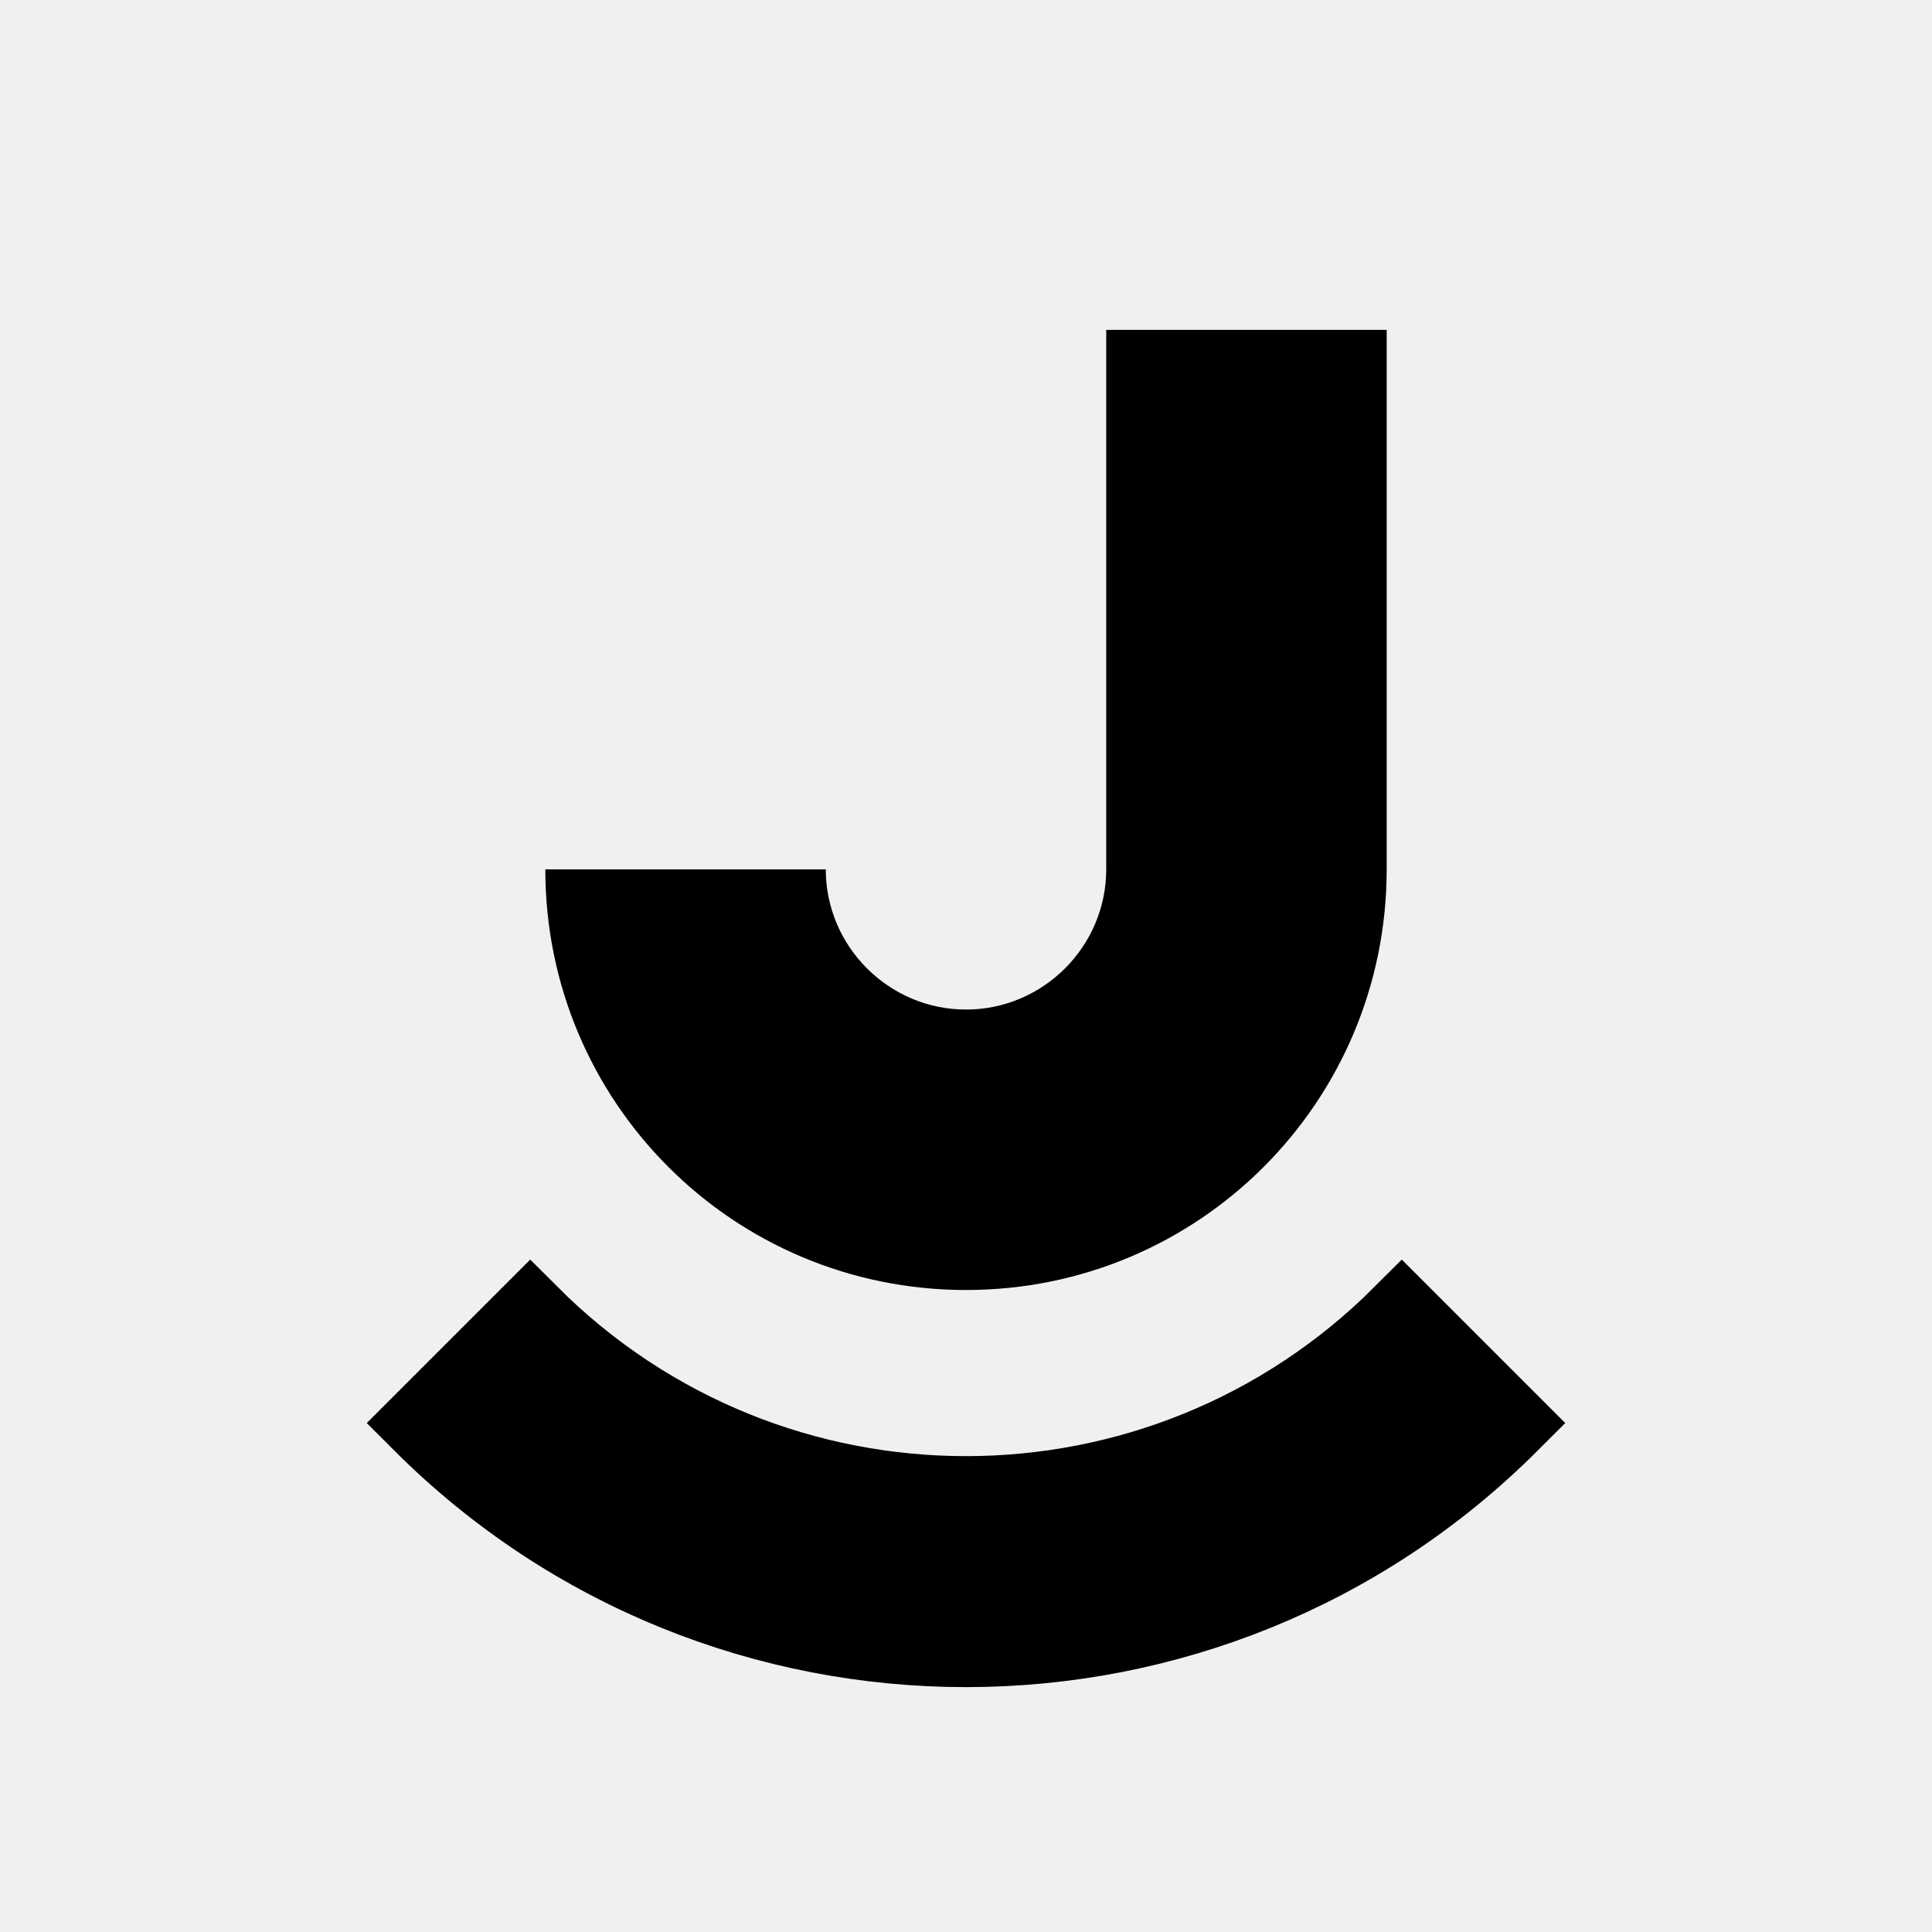
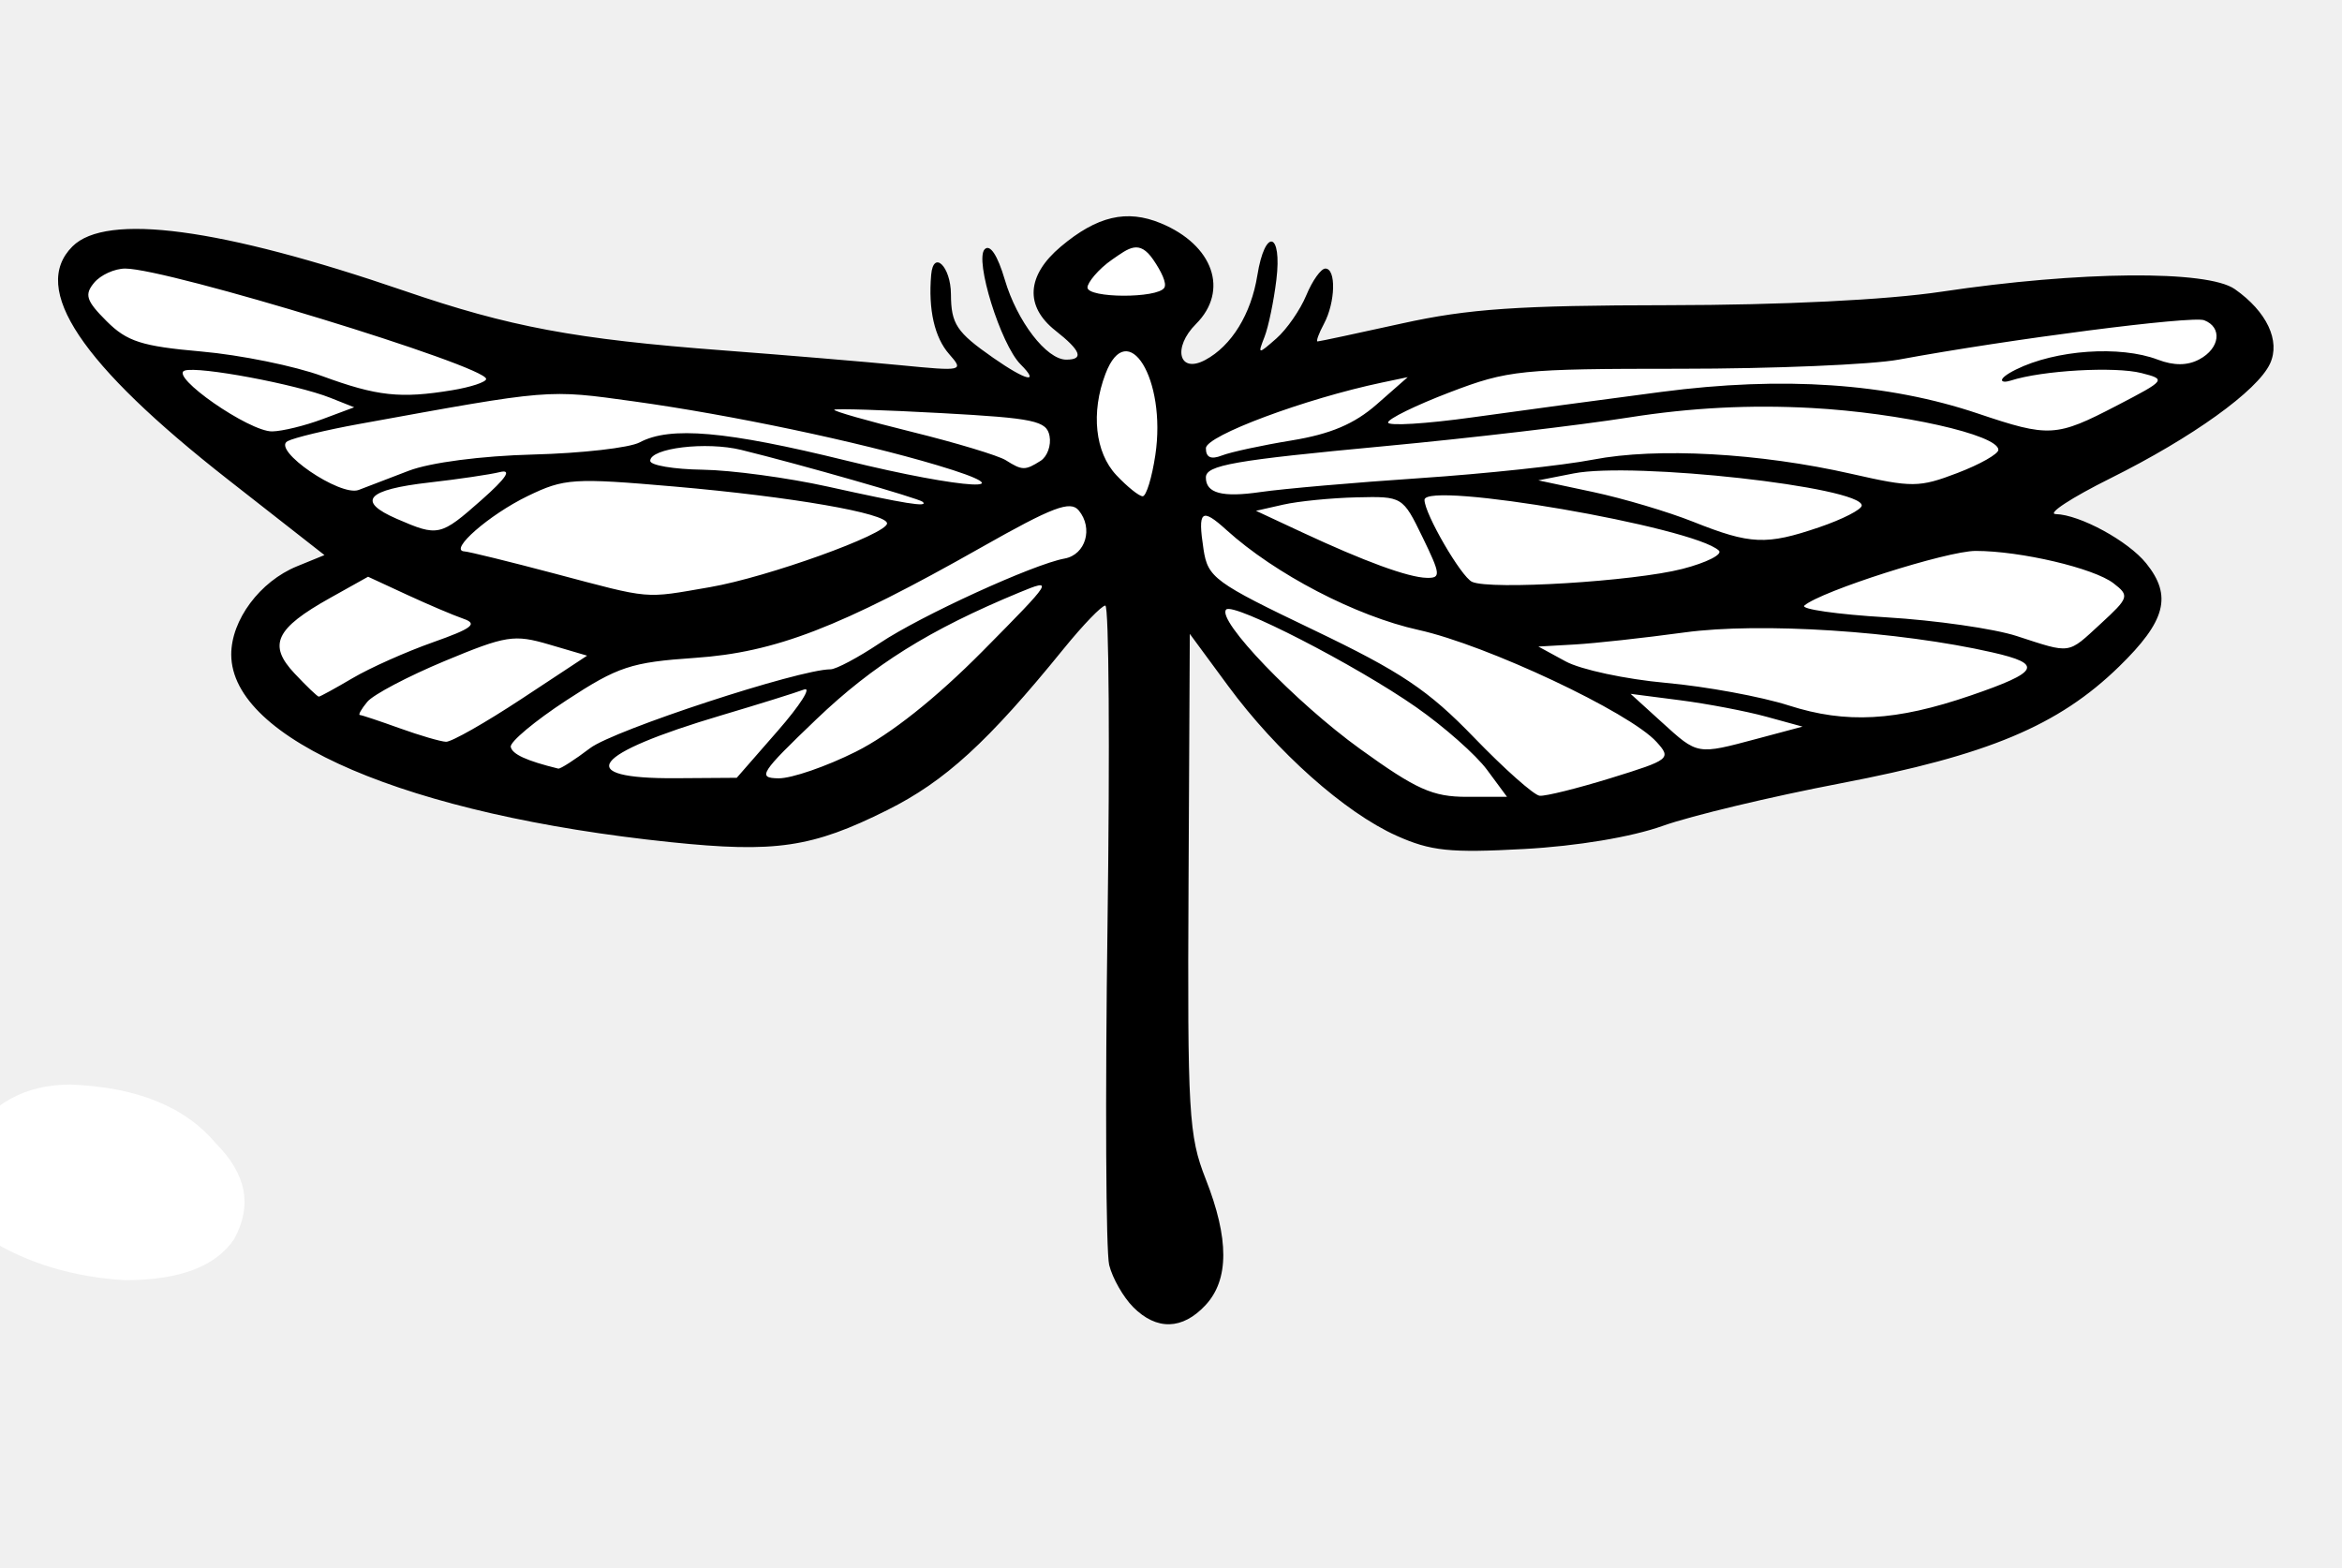
- <svg xmlns="http://www.w3.org/2000/svg" version="1.1" width="2048.00" height="2048.00" viewBox="0 0 2048.0 2048.0">
-   <g id="document" transform="matrix(1,0,0,1,1024.0,1024.0)">
-     <path d="M445.945,-674.314 L445.945,-102.478 C445.945,144.278 246.756,343.467 -7.92415e-05,343.467 C-246.756,343.467 -445.945,144.278 -445.945,-102.478 L-445.945,-102.478 L-148.648,-102.478 L-148.648,-102.478 C-148.648,-20.721 -81.757,46.17 -3.96681e-05,46.17 C81.757,46.17 148.648,-20.721 148.648,-102.478 L148.648,-674.314 L445.945,-674.314 Z " fill="#000000" fill-opacity="1.00" />
-     <path d="M-461.948,369.011 L-577.434,484.497 C-258.691,803.241 258.691,803.241 577.434,484.497 L461.948,369.01 C206.722,624.237 -206.722,624.237 -461.948,369.011 Z " fill="#000000" fill-opacity="1.00" stroke-width="81.73" stroke="#000000" stroke-linecap="square" stroke-linejoin="miter" />
+ <svg xmlns="http://www.w3.org/2000/svg" id="svg2" viewBox="86.054 260.215 359.648 240.748">
+   <defs>
+     <path id="path-0" d="M 123.448 533.689 C 140.869 520.366 145.168 516.17 149.06 514.224 C 153.764 510.544 162.646 512.176 167.5 512.176 C 182.184 512.176 194.819 512.176 207.454 512.176 C 226.026 512.176 241.582 520.371 257.653 520.371 C 274.488 525.641 288.153 527.465 300.68 531.64 C 315.789 536.301 327.22 541.852 339.61 545.983 C 352.028 549.781 361.315 551.201 369.32 555.203 L 371.369 555.203 C 374.339 558.174 379.791 557.705 381.613 561.35" style="fill: none;" />
+     <path id="path-1" d="M 110.13 478.368 C 127.641 490.757 142.474 500.848 156.231 509.102 C 179.251 520.87 197.053 530.025 214.625 538.812 C 235.216 550.489 268.901 549.056 289.411 549.056 C 323.595 549.056 346.868 548.738 374.442 540.861 C 401.695 533.324 410.262 525.565 419.518 507.053 C 428.853 490.433 441.882 479.916 446.154 467.099 C 450.308 457.767 450.252 453.778 450.252 446.61 C 450.252 439.781 451.897 430.435 449.228 425.096 L 449.228 424.072 C 448.077 421.77 448.203 420.453 448.203 417.925" style="fill: none;" />
+   </defs>
+   <path id="path222" style="fill: rgb(255, 255, 255);" d="M 96.878 426.786 C 107.111 427.17 114.523 430.224 119.203 435.826 C 123.89 440.512 124.836 445.341 122.023 450.497 C 119.203 454.714 113.665 456.83 105.235 456.83 C 97.283 456.354 90.329 454.254 84.236 450.497 C 78.706 446.769 77.519 441.847 80.814 435.826 C 84.472 429.734 89.869 426.786 96.878 426.786 Z" />
+   <g transform="matrix(1.621731, 0, 0, 1.621731, 94.96785, 293.4251)">
+     <path d="m 230.634,145.341 c -10.829,11.415 -26.644,32.514 -41.942,36.208 -15.299,3.694 -41.999,-2.063 -57.241,-5.225 -15.241,-3.162 -28.191,-13.012 -24.065,-19.069 4.125,-6.057 18.049,-12.713 18.049,-12.713 0,0 -36.442,-25.059 -41.656,-31.349 -5.214,-6.29 -4.125,-12.08 2.922,-12.38 7.048,-0.3 48.016,14.809 58.329,15.475 10.314,0.666 58.215,6.49 66.924,6.123 8.709,-0.366 15.241,-1.564 15.241,-1.564 l 3.151,-7.654 c 0,0 -9.225,-1.231 -6.245,-6.523 2.979,-5.291 8.194,-9.152 11.402,-8.187 3.209,0.965 11.001,7.421 8.537,9.917 -2.464,2.496 -5.329,6.489 -5.329,6.489 l 4.928,8.153 c 0,0 37.301,-11.115 65.549,-9.751 28.248,1.364 65.068,-3.657 69.881,-4.289 4.813,-0.632 15.413,-1.098 18.163,3.594 2.75,4.692 -24.753,20.234 -24.753,20.234 l -13.637,8.852 c 0,0 18.049,3.295 21.143,6.556 3.094,3.261 3.094,7.621 -2.521,12.746 -5.615,5.125 -61.595,17.904 -72.196,20.999 -10.6,3.095 -22.174,8.02 -32.316,1.83 -10.142,-6.19 -27.79,-31.383 -31.571,-35.176 -3.782,-3.794 -10.75,-3.299 -10.75,-3.299 z" fill="#fff" paint-order="fill markers stroke" transform="translate(19.31459,-16.66876) matrix(0.6469242,0,0,0.6469242,-69.5722,-45.43172)" />
+     <path d="m 235.063,255.689 c -1.448,-1.448 -3.03,-4.216 -3.516,-6.151 -0.486,-1.935 -0.595,-24.45 -0.244,-50.034 0.351,-25.584 0.206,-46.516 -0.324,-46.516 -0.53,0 -3.276,2.85 -6.104,6.333 -11.081,13.652 -17.356,19.39 -25.829,23.618 -10.987,5.483 -16.355,6.276 -31.692,4.684 -38.441,-3.991 -64.28,-15.021 -64.315,-27.455 -0.014,-5.057 4.196,-10.713 9.621,-12.927 l 4.023,-1.642 -14.107,-11.047 C 80.993,117.651 73.613,106.595 79.791,100.417 c 4.956,-4.956 21.717,-2.715 48.571,6.493 15.434,5.292 24.981,7.076 46.667,8.721 9.167,0.695 20.867,1.674 26,2.175 9.093,0.888 9.276,0.846 7.1,-1.62 -2.149,-2.435 -3.078,-6.52 -2.641,-11.61 0.32,-3.72 2.871,-1.23 2.894,2.824 0.025,4.382 0.812,5.568 6.185,9.319 4.825,3.368 6.915,3.866 4.003,0.954 -2.9,-2.9 -6.769,-15.324 -5.246,-16.847 0.786,-0.786 1.886,0.88 2.94,4.453 1.801,6.107 6.105,11.709 8.996,11.709 2.639,0 2.154,-1.313 -1.566,-4.238 -4.536,-3.568 -4.254,-8.084 0.769,-12.31 5.319,-4.475 9.65,-5.487 14.643,-3.419 7.679,3.181 10.018,9.871 5.151,14.737 -3.492,3.492 -2.509,7.342 1.348,5.277 3.847,-2.059 6.713,-6.712 7.625,-12.381 1.127,-7.007 3.649,-6.403 2.784,0.667 -0.381,3.117 -1.161,6.867 -1.733,8.333 -1.013,2.596 -0.967,2.602 1.731,0.237 1.524,-1.336 3.499,-4.186 4.388,-6.333 0.889,-2.147 2.144,-3.904 2.788,-3.904 1.604,0 1.476,4.939 -0.209,8.088 -0.759,1.418 -1.179,2.579 -0.932,2.579 0.246,0 5.817,-1.187 12.38,-2.638 9.685,-2.141 17.019,-2.643 38.941,-2.667 16.707,-0.018 31.964,-0.771 40,-1.975 20.223,-3.03 38.919,-3.194 42.938,-0.376 4.687,3.286 6.708,7.57 5.149,10.917 -1.849,3.969 -11.364,10.805 -23.336,16.765 -5.735,2.855 -9.347,5.217 -8.028,5.25 3.534,0.087 10.598,3.93 13.238,7.203 3.847,4.769 2.88,8.452 -3.97,15.124 -8.885,8.653 -19.151,12.956 -40.78,17.093 -10.146,1.94 -21.846,4.739 -26,6.22 -4.598,1.639 -12.547,2.965 -20.317,3.389 -10.851,0.593 -13.648,0.301 -18.667,-1.951 -7.558,-3.392 -17.535,-12.271 -24.655,-21.944 l -5.596,-7.601 -0.184,36.486 c -0.17,33.703 0.022,37.007 2.507,43.313 3.45,8.753 3.441,14.754 -0.028,18.477 -3.374,3.622 -7.143,3.724 -10.581,0.285 z m 51.782,-78.665 c -1.612,-2.18 -6.28,-6.305 -10.373,-9.165 -8.79,-6.143 -26.727,-15.364 -27.799,-14.292 -1.488,1.489 10.115,13.571 19.612,20.421 8.214,5.925 10.61,7 15.598,7 h 5.893 z m 18.167,1.206 c 8.622,-2.663 8.852,-2.846 6.649,-5.28 -3.928,-4.34 -24.867,-14.193 -34.836,-16.392 -9.164,-2.021 -20.993,-8.18 -28.124,-14.643 -3.663,-3.32 -4.215,-2.855 -3.35,2.829 0.633,4.16 1.583,4.857 16.098,11.808 12.809,6.134 16.795,8.806 23.503,15.753 4.442,4.601 8.764,8.438 9.603,8.525 0.84,0.087 5.545,-1.082 10.457,-2.599 z m -121.983,-6.899 c 3.3,-3.779 5.027,-6.5 3.837,-6.047 -1.19,0.453 -6.59,2.138 -12,3.745 -19.244,5.715 -21.894,9.335 -6.758,9.233 l 8.921,-0.06 z m 11.454,3.041 c 5.058,-2.535 11.7,-7.808 18.546,-14.723 10.334,-10.438 10.5,-10.705 5.333,-8.564 -13.142,5.445 -21.337,10.567 -29.684,18.554 -8.216,7.861 -8.688,8.598 -5.529,8.639 1.9,0.024 7,-1.733 11.333,-3.905 z m -38.913,-0.515 c 3.486,-2.646 30.601,-11.536 35.184,-11.536 0.811,0 4.054,-1.725 7.208,-3.834 5.988,-4.004 22.479,-11.553 27.052,-12.382 3.091,-0.561 4.231,-4.447 2.069,-7.052 -1.226,-1.477 -3.825,-0.491 -14.227,5.401 -20.748,11.75 -30.169,15.386 -41.965,16.194 -9.332,0.64 -11.236,1.269 -18.79,6.211 -4.623,3.025 -8.291,6.091 -8.15,6.814 0.209,1.08 2.309,2.041 6.953,3.182 0.297,0.073 2.397,-1.276 4.667,-2.998 z m 170.793,-1.368 6.667,-1.78 -5.333,-1.462 c -2.933,-0.804 -8.596,-1.884 -12.584,-2.399 l -7.25,-0.937 4.584,4.166 c 5.278,4.797 5.102,4.766 13.917,2.412 z m -180.839,-5.835 9.602,-6.333 -5.556,-1.633 c -5.131,-1.508 -6.301,-1.322 -15.29,2.42 -5.354,2.229 -10.448,4.913 -11.322,5.966 -0.874,1.053 -1.365,1.923 -1.092,1.934 0.273,0.011 2.897,0.885 5.83,1.941 2.933,1.057 5.984,1.948 6.779,1.98 0.795,0.032 5.767,-2.791 11.048,-6.275 z m 212.095,-0.491 c 10.114,-3.466 10.693,-4.615 3.186,-6.323 -13.728,-3.123 -33.942,-4.432 -45.05,-2.919 -5.899,0.804 -13.125,1.598 -16.058,1.764 l -5.333,0.302 4,2.178 c 2.2,1.198 8.8,2.61 14.667,3.139 5.867,0.528 13.967,2.019 18,3.313 8.384,2.69 15.653,2.292 26.589,-1.455 z m -236.801,-2.56 c 2.534,-1.495 7.818,-3.853 11.743,-5.239 5.741,-2.028 6.615,-2.701 4.469,-3.443 -1.467,-0.507 -5.208,-2.099 -8.315,-3.538 l -5.648,-2.616 -5.564,3.11 c -8,4.472 -9.126,6.866 -5.196,11.05 1.753,1.866 3.349,3.393 3.546,3.393 0.197,0 2.431,-1.223 4.965,-2.718 z m 255.858,-7.956 c 4.154,-3.824 4.24,-4.095 1.874,-5.921 -2.873,-2.216 -13.611,-4.738 -20.176,-4.738 -4.2,0 -22.664,5.892 -25.08,8.004 -0.588,0.514 4.812,1.287 12,1.718 7.188,0.431 15.769,1.661 19.069,2.733 8.073,2.622 7.407,2.719 12.312,-1.795 z m -203.557,-5.357 c 8.398,-1.449 25.912,-7.755 25.912,-9.33 0,-1.483 -13.944,-3.901 -31.112,-5.395 -14.803,-1.288 -16.132,-1.202 -21.491,1.392 -5.626,2.723 -11.625,7.965 -9.271,8.1 0.664,0.038 6.607,1.499 13.207,3.247 14.349,3.8 12.951,3.678 22.755,1.986 z m 142.332,-2.669 c 3.531,-0.913 5.931,-2.12 5.333,-2.683 -3.667,-3.455 -43.087,-10.245 -43.087,-7.421 0,2.019 5.374,11.277 6.964,11.997 2.701,1.224 23.733,-0.069 30.789,-1.893 z m -38.036,-4.633 c -2.905,-5.978 -2.939,-5.999 -9.649,-5.842 -3.704,0.087 -8.534,0.566 -10.734,1.064 l -4,0.906 6.667,3.111 c 9.234,4.309 15.584,6.633 18.316,6.702 2.107,0.053 2.053,-0.483 -0.599,-5.941 z m 58.045,-1.459 c 3.431,-1.169 6.237,-2.605 6.237,-3.191 0,-2.702 -33.394,-6.419 -42.169,-4.694 l -5.165,1.015 8,1.703 c 4.4,0.937 11,2.899 14.667,4.361 8.378,3.339 10.694,3.441 18.429,0.805 z m -195.763,-4.023 c 3.598,-3.181 4.466,-4.501 2.667,-4.059 -1.467,0.36 -6.107,1.046 -10.312,1.524 -9.211,1.047 -10.73,2.738 -4.782,5.322 6.06,2.632 6.377,2.561 12.427,-2.787 z m 64.556,0.299 c -0.555,-0.515 -17.732,-5.433 -26.556,-7.603 -5.123,-1.26 -13.333,-0.274 -13.333,1.601 0,0.652 3.45,1.236 7.667,1.297 4.217,0.062 12.467,1.176 18.333,2.476 11.32,2.509 14.79,3.066 13.889,2.229 z m -75.222,-4.554 c 3.136,-1.202 10.638,-2.18 18.212,-2.375 7.083,-0.182 14.094,-0.982 15.579,-1.777 4.457,-2.385 12.632,-1.667 30.193,2.654 17.454,4.295 27.114,4.798 13.381,0.696 -11.579,-3.458 -30.22,-7.383 -44.366,-9.343 -12.807,-1.774 -12.016,-1.839 -40.333,3.312 -4.767,0.867 -9.453,1.994 -10.415,2.504 -2.378,1.262 7.71,8.177 10.415,7.139 1.1,-0.422 4.4,-1.687 7.333,-2.812 z m 109.27,-2.309 c 1.66,-11.072 -4.067,-20.38 -7.303,-11.868 -2.153,5.662 -1.523,11.505 1.599,14.827 1.595,1.697 3.326,3.086 3.849,3.086 0.522,0 1.357,-2.72 1.856,-6.045 z m 38.73,3.392 c 9.533,-0.638 20.933,-1.856 25.333,-2.708 9.34,-1.808 24.368,-0.981 37.834,2.082 8.877,2.019 9.91,2.011 15.505,-0.126 3.297,-1.259 5.994,-2.785 5.994,-3.39 0,-2.204 -14.323,-5.415 -27.333,-6.127 -8.982,-0.492 -17.685,-0.043 -26.667,1.374 -7.333,1.157 -23.374,3.044 -35.645,4.193 -22.322,2.091 -26.355,2.796 -26.355,4.61 0,2.308 2.393,2.944 8,2.127 3.3,-0.481 13.8,-1.396 23.333,-2.034 z m -55.535,-2.527 c 0.989,-0.627 1.582,-2.267 1.319,-3.646 -0.424,-2.22 -2.232,-2.603 -15.798,-3.346 -8.425,-0.461 -15.495,-0.685 -15.711,-0.497 -0.216,0.188 4.907,1.651 11.382,3.251 6.476,1.6 12.652,3.465 13.725,4.143 2.399,1.517 2.824,1.525 5.082,0.095 z m 36.769,-2.995 c 5.677,-0.928 9.177,-2.413 12.439,-5.277 l 4.539,-3.985 -3.772,0.792 c -11.226,2.357 -25.772,7.782 -25.772,9.612 0,1.351 0.745,1.692 2.333,1.068 1.283,-0.505 5.888,-1.499 10.233,-2.209 z m -141.9,-3.105 4.667,-1.744 -3.481,-1.385 c -4.981,-1.981 -19.307,-4.663 -21.322,-3.991 -2.329,0.776 9.434,8.958 12.803,8.905 1.467,-0.023 4.767,-0.827 7.333,-1.786 z m 196,-3.997 c 17.808,-2.333 33.117,-1.287 46.334,3.165 10.437,3.516 11.45,3.458 20.332,-1.16 7.203,-3.745 7.267,-3.83 3.605,-4.764 -3.875,-0.988 -14.513,-0.395 -19.147,1.105 -1.467,0.474 -2.165,-0.155 0.768,-1.614 5.81,-2.891 15.244,-3.557 20.775,-1.454 2.367,0.9 4.346,0.885 6.087,-0.047 3.018,-1.615 3.393,-4.689 0.698,-5.723 -1.765,-0.677 -28.495,2.769 -44.675,5.76 -3.997,0.739 -18.394,1.343 -31.994,1.343 -23.383,0 -25.218,0.187 -33.755,3.45 -4.965,1.897 -9.028,3.886 -9.028,4.418 0,0.533 5.55,0.195 12.333,-0.751 6.783,-0.946 19.233,-2.623 27.667,-3.728 z m -177,-0.245 c 2.75,-0.455 4.992,-1.198 4.983,-1.652 -0.038,-1.905 -46.621,-16.155 -52.82,-16.158 -1.56,-6.5e-4 -3.612,0.933 -4.56,2.075 -1.451,1.749 -1.164,2.635 1.817,5.616 2.993,2.993 5.14,3.681 13.893,4.452 5.695,0.502 13.654,2.122 17.687,3.601 8.024,2.942 11.443,3.314 19,2.065 z m 104.248,-15.005 c 0.406,-0.657 -0.453,-2.403 -1.614,-4.1 -2.063,-3.012 -3.581,-1.7 -5.993,-0.042 -2.099,1.443 -3.64,3.42 -3.64,4.1 0,1.587 10.269,1.626 11.247,0.042 z" transform="translate(19.31459,-16.66876) matrix(0.6469242,0,0,0.6469242,-69.5722,-45.43172)" />
  </g>
</svg>
